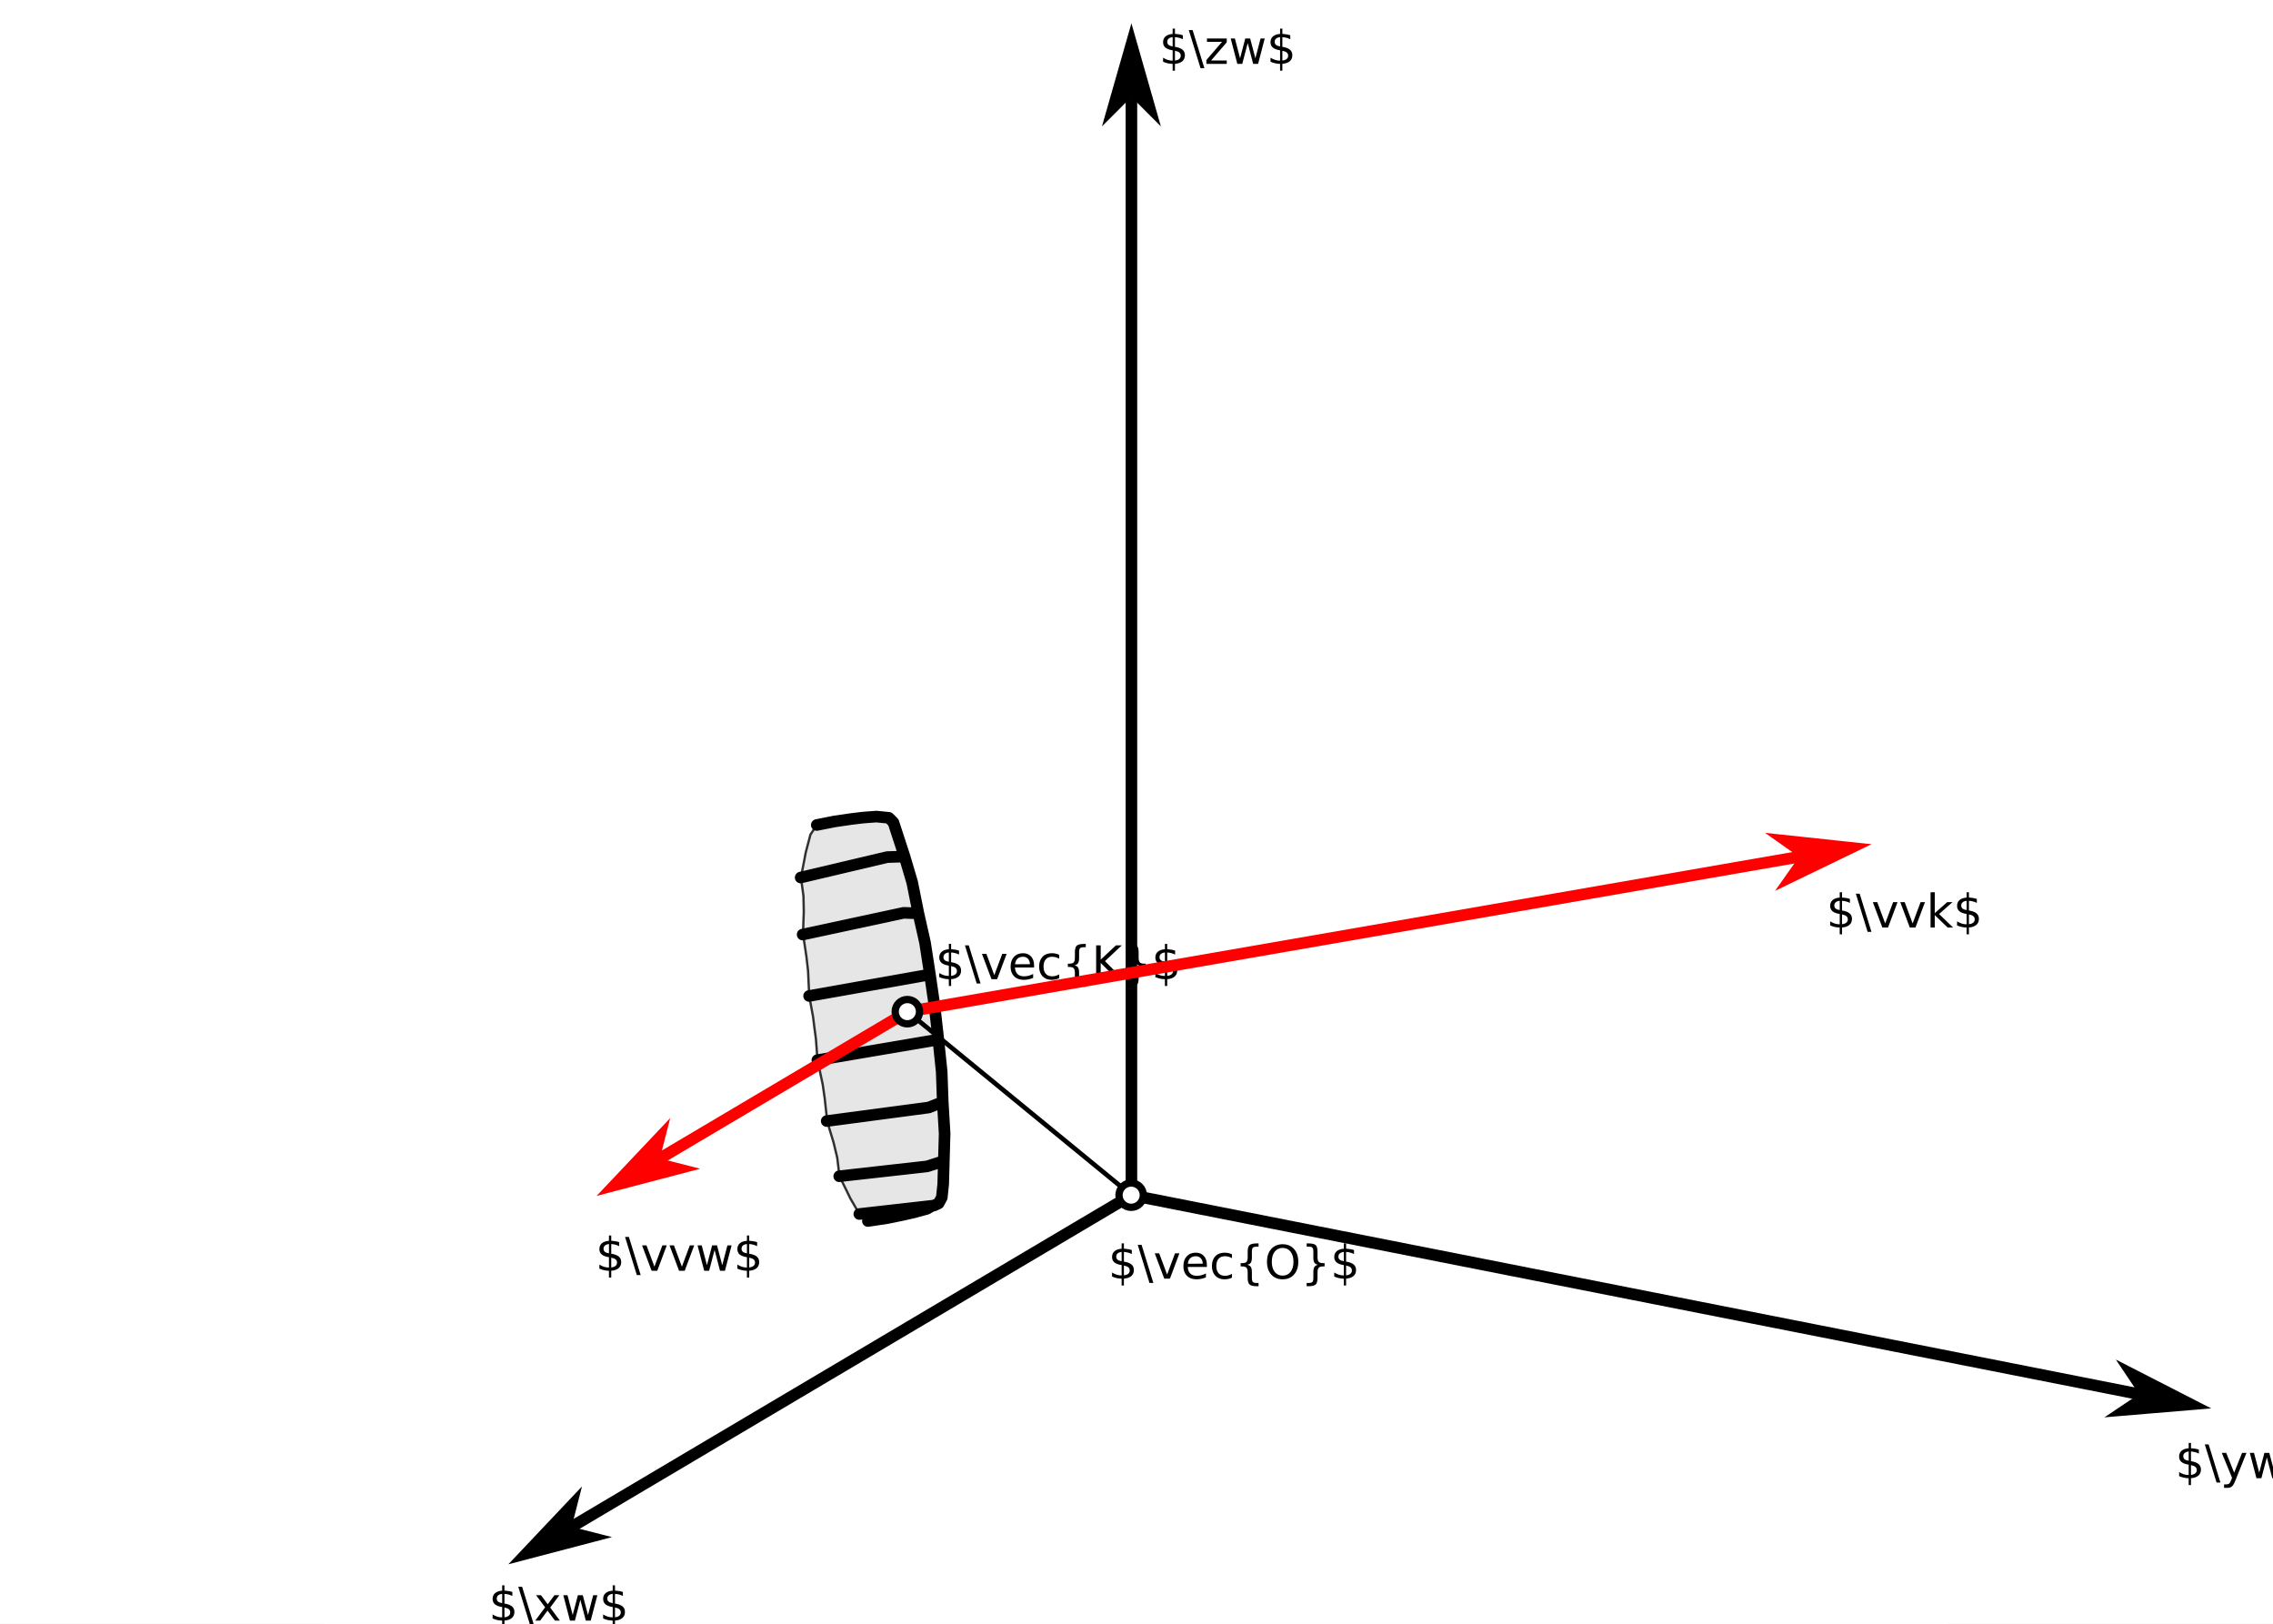
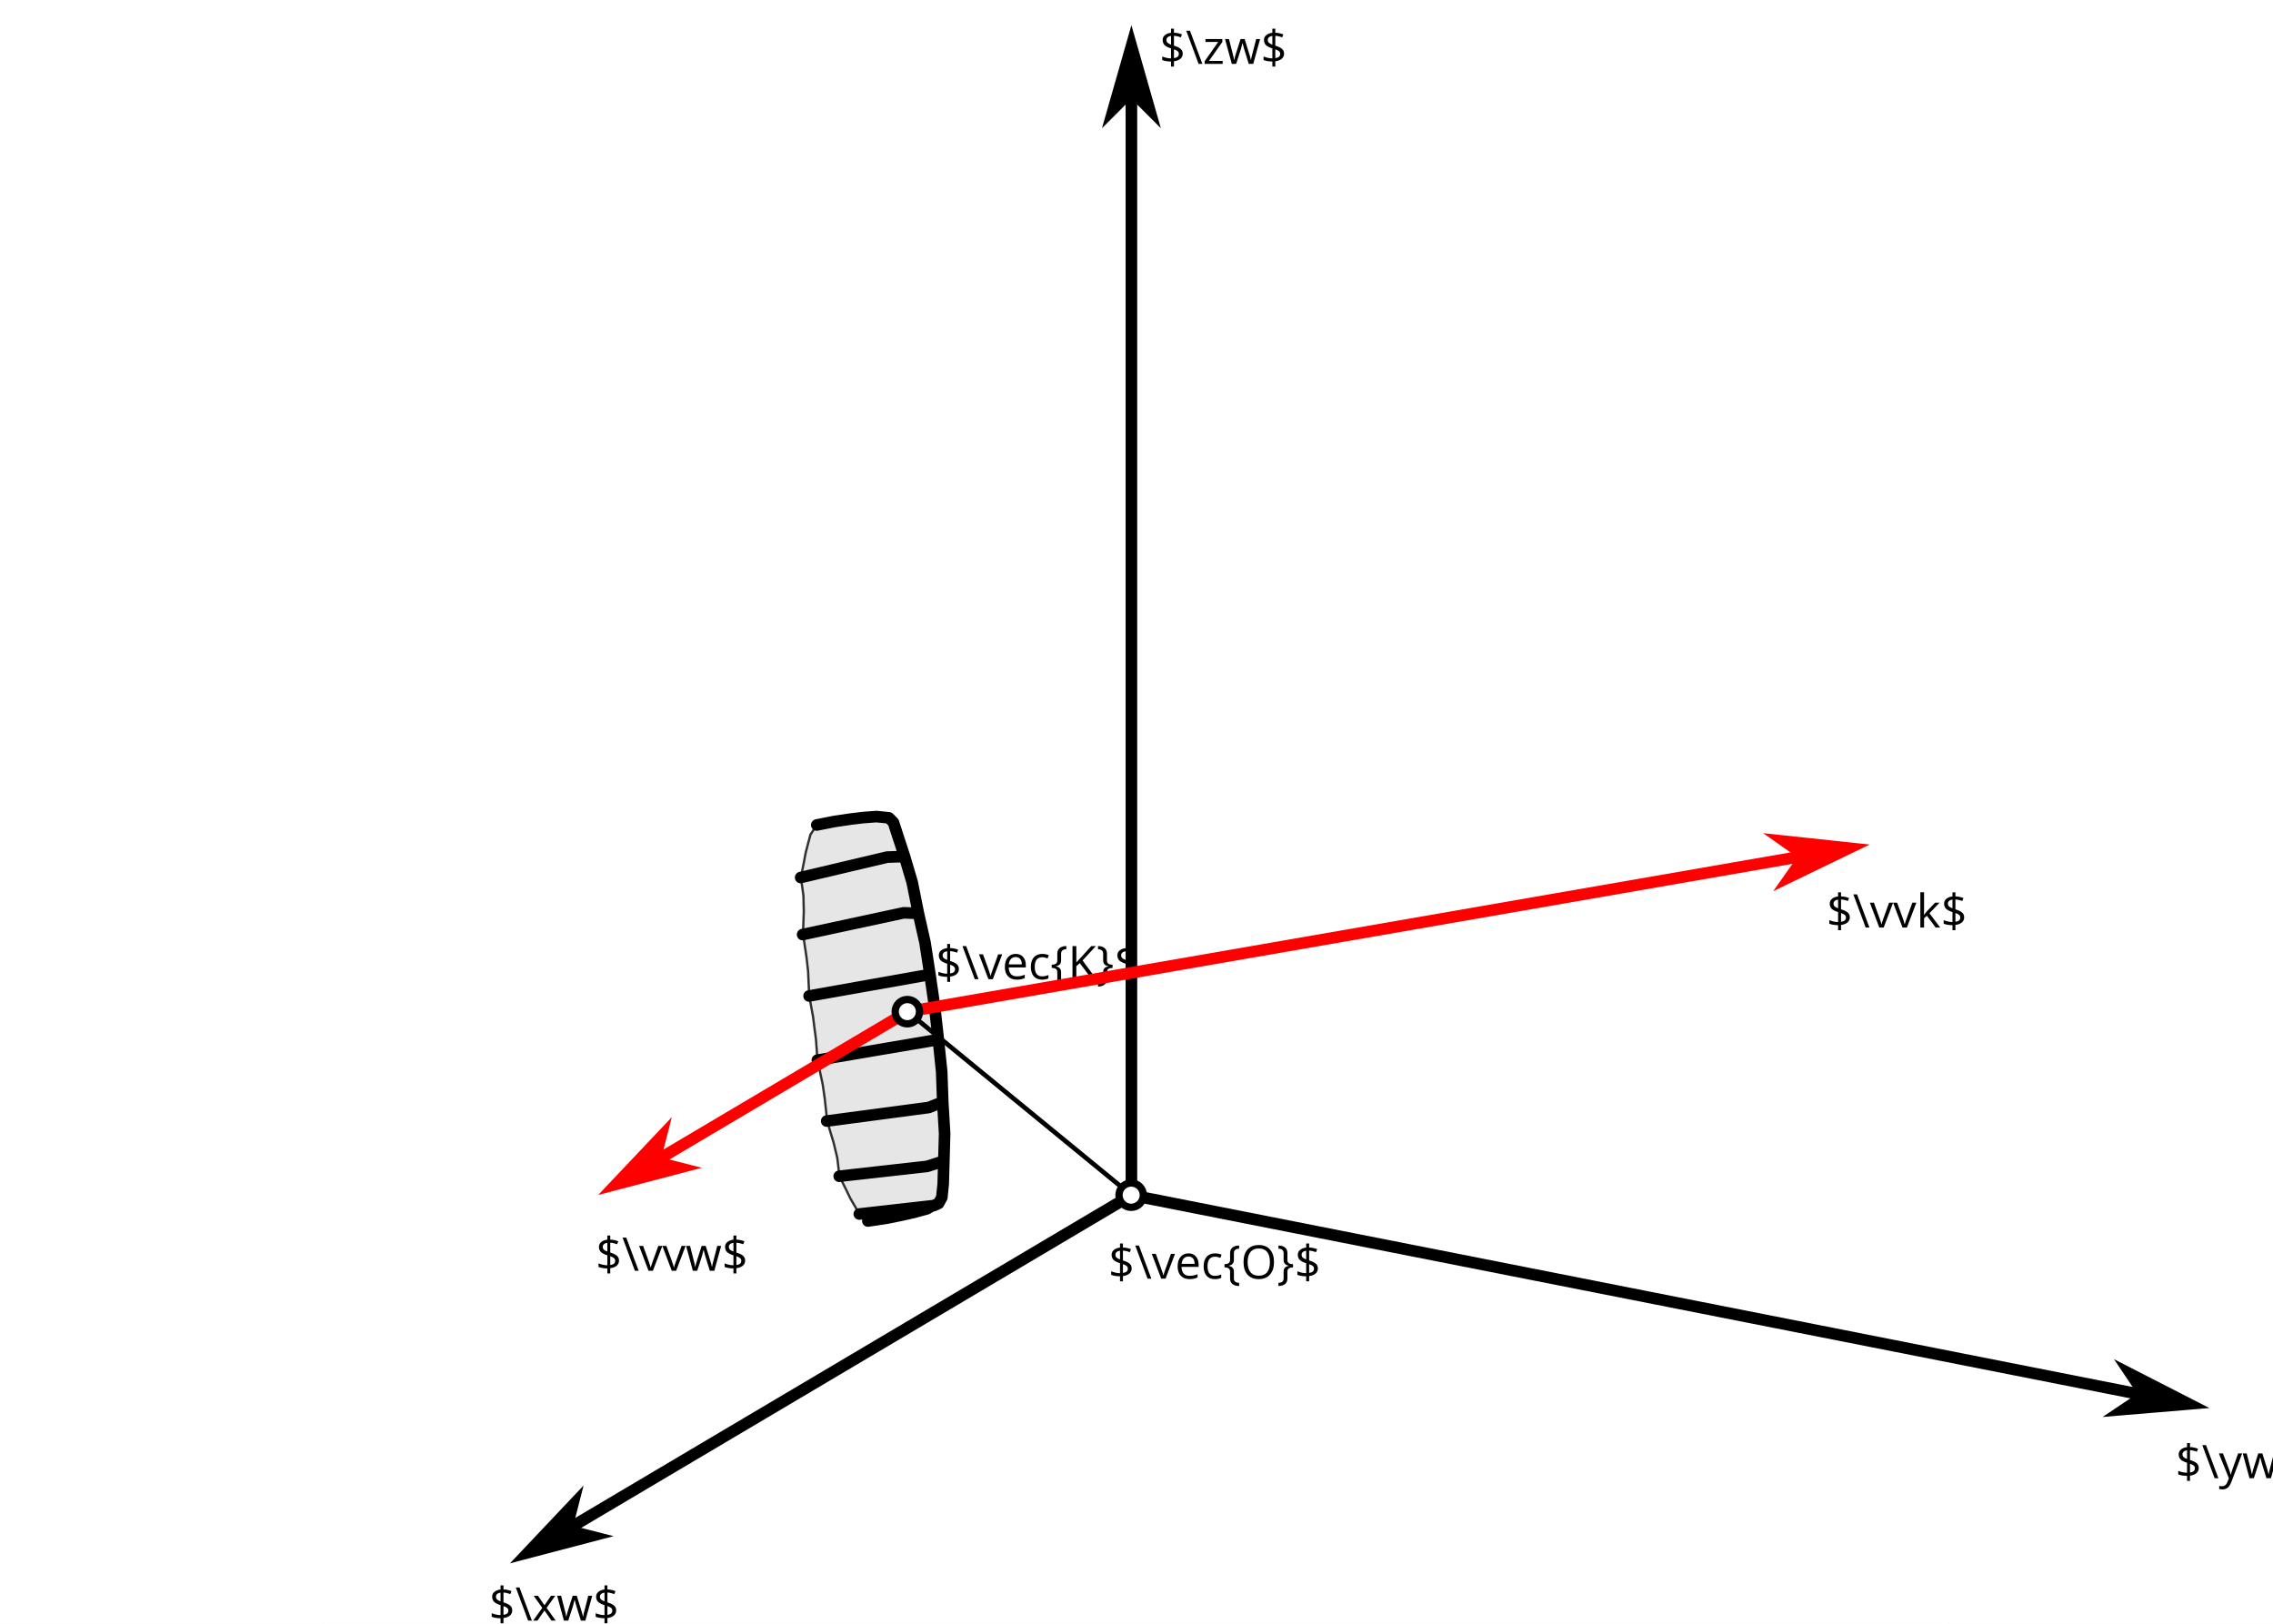
<svg xmlns="http://www.w3.org/2000/svg" xmlns:xlink="http://www.w3.org/1999/xlink" width="980" height="700" viewBox="0 0 980 700" version="1.1">
  <defs>
    <marker id="Point1M-k:k:w" style="overflow:visible" refX="0" refY="0" orient="auto">
      <path style="stroke:#000000;fill:#ffffff;stroke-width:3;opacity:1" d="M -2.5,-1.0 C -2.5,1.76 -4.74,4.0 -7.5,4.0 C -10.26,4.0 -12.5,1.76 -12.5,-1.0 C -12.5,-3.76 -10.26,-6.0 -7.5,-6.0 C -4.74,-6.0 -2.5,-3.76 -2.5,-1.0 z" transform="scale(0.35) translate(7.4, 1)" />
    </marker>
    <marker id="Arrow1Mend-k:k" style="overflow:visible" refX="0" refY="0" orient="auto">
      <path style="stroke:#000000;fill:#000000;stroke-width:1pt;opacity:1;stroke-linejoin:miter" d="M 0.0,0.0 L 5.0,-5.0 L -12.5,0.0 L 5.0,5.0 L 0.0,0.0 z" transform="scale(0.4) rotate(180) translate(-0.9,0)" />
    </marker>
    <marker id="Arrow1Mend-r:r" style="overflow:visible" refX="0" refY="0" orient="auto">
      <path style="stroke:#ff0000;fill:#ff0000;stroke-width:1pt;opacity:1;stroke-linejoin:miter" d="M 0.0,0.0 L 5.0,-5.0 L -12.5,0.0 L 5.0,5.0 L 0.0,0.0 z" transform="scale(0.4) rotate(180) translate(-0.9,0)" />
    </marker>
  </defs>
  <defs>
    <style type="text/css">*{stroke-linejoin: round; stroke-linecap: butt}</style>
  </defs>
  <g id="figure_1">
    <g id="patch_1">
      <path d="M 0 700  L 980 700  L 980 0  L 0 0  z " style="fill: #ffffff" />
    </g>
    <g id="patch_2">
      <path d="M 140 700  L 840 700  L 840 0  L 140 0  z " style="fill: #ffffff" />
    </g>
    <g id="axes_1">
      <g id="line_1">
        <path d="M 487.808 515.236  L 391.308 436.131  " style="fill: none; stroke: #000000; stroke-width: 2" />
      </g>
      <g id="polygon_1">
        <defs>
-           <path id="mcb40d35f3b" d="M 352.154 -344.347  L 359.921 -345.888  L 366.907 -346.908  L 372.105 -347.533  L 377.854 -347.968  L 383.228 -347.435  L 385.196 -345.463  L 387.224 -340.144  L 390.061 -331.065  L 393.296 -319.594  L 396.094 -307.122  L 398.821 -293.65  L 401.036 -280.057  L 402.978 -265.896  L 404.697 -251.697  L 406.01 -237.947  L 406.804 -224.139  L 407.277 -211.263  L 407.081 -199.197  L 406.659 -189.552  L 406.063 -183.776  L 404.679 -181.222  L 399.676 -178.887  L 394.068 -177.35  L 388.941 -176.181  L 382.004 -174.783  L 374.188 -173.617  L 374.188 -173.617  L 370.529 -176.647  L 366.622 -183.355  L 364.989 -186.739  L 361.944 -192.883  L 360.972 -200.897  L 359.397 -207.441  L 356.661 -216.473  L 355.572 -226.498  L 354.695 -232.565  L 352.463 -242.966  L 351.781 -252.078  L 351.147 -256.894  L 350.538 -261.713  L 348.889 -270.658  L 348.398 -281.361  L 347.704 -287.46  L 346.214 -297.415  L 346.551 -306.981  L 346.404 -313.773  L 345.31 -321.767  L 346.671 -328.675  L 347.378 -332.465  L 349.42 -340.207  L 352.154 -344.347  L 377.854 -347.968  " style="stroke: #000000; stroke-opacity: 0.8" />
+           <path id="me39501b894" d="M 352.154 -344.347  L 359.921 -345.888  L 366.907 -346.908  L 372.105 -347.533  L 377.854 -347.968  L 383.228 -347.435  L 385.196 -345.463  L 387.224 -340.144  L 390.061 -331.065  L 393.296 -319.594  L 396.094 -307.122  L 398.821 -293.65  L 401.036 -280.057  L 402.978 -265.896  L 404.697 -251.697  L 406.01 -237.947  L 406.804 -224.139  L 407.277 -211.263  L 407.081 -199.197  L 406.659 -189.552  L 406.063 -183.776  L 404.679 -181.222  L 399.676 -178.887  L 394.068 -177.35  L 388.941 -176.181  L 382.004 -174.783  L 374.188 -173.617  L 374.188 -173.617  L 370.529 -176.647  L 366.622 -183.355  L 364.989 -186.739  L 361.944 -192.883  L 360.972 -200.897  L 359.397 -207.441  L 356.661 -216.473  L 355.572 -226.498  L 354.695 -232.565  L 352.463 -242.966  L 351.781 -252.078  L 351.147 -256.894  L 350.538 -261.713  L 348.889 -270.658  L 348.398 -281.361  L 347.704 -287.46  L 346.214 -297.415  L 346.551 -306.981  L 346.404 -313.773  L 345.31 -321.767  L 346.671 -328.675  L 347.378 -332.465  L 349.42 -340.207  L 352.154 -344.347  L 377.854 -347.968  " style="stroke: #000000; stroke-opacity: 0.8" />
        </defs>
        <g>
-           <use xlink:href="#mcb40d35f3b" x="0" y="700" style="fill-opacity: 0.1; stroke: #000000; stroke-opacity: 0.8" />
+           <use xlink:href="#me39501b894" x="0" y="700" style="fill-opacity: 0.1; stroke: #000000; stroke-opacity: 0.8" />
        </g>
      </g>
      <g id="text_1">
        <g>
-           <text style="font: 20px 'DejaVu Sans', 'Bitstream Vera Sans', 'Computer Modern Sans Serif', 'Lucida Grande', 'Verdana', 'Geneva', 'Lucid', 'Arial', 'Helvetica', 'Avant Garde', sans-serif; text-anchor: start" x="477.808" y="551.236" transform="rotate(-0 477.808 551.2361)">$\vec{O}$</text>
+           <text style="font-size: 20px; font-family: 'Open Sans'; text-anchor: start" x="477.808" y="551.236" transform="rotate(-0 477.808 551.2361)">$\vec{O}$</text>
        </g>
      </g>
      <g id="text_2">
        <g>
-           <text style="font: 20px 'DejaVu Sans', 'Bitstream Vera Sans', 'Computer Modern Sans Serif', 'Lucida Grande', 'Verdana', 'Geneva', 'Lucid', 'Arial', 'Helvetica', 'Avant Garde', sans-serif; text-anchor: start" x="403.308" y="422.131" transform="rotate(-0 403.308 422.1307)">$\vec{K}$</text>
+           <text style="font-size: 20px; font-family: 'Open Sans'; text-anchor: start" x="403.308" y="422.131" transform="rotate(-0 403.308 422.1307)">$\vec{K}$</text>
        </g>
      </g>
      <g id="text_3">
        <g>
-           <text style="font: 20px 'DejaVu Sans', 'Bitstream Vera Sans', 'Computer Modern Sans Serif', 'Lucida Grande', 'Verdana', 'Geneva', 'Lucid', 'Arial', 'Helvetica', 'Avant Garde', sans-serif; text-anchor: start" x="210.729" y="698.638" transform="rotate(-0 210.7286 698.6377)">$\xw$</text>
+           <text style="font-size: 20px; font-family: 'Open Sans'; text-anchor: start" x="210.729" y="698.638" transform="rotate(-0 210.7286 698.6377)">$\xw$</text>
        </g>
      </g>
      <g id="text_4">
        <g>
-           <text style="font: 20px 'DejaVu Sans', 'Bitstream Vera Sans', 'Computer Modern Sans Serif', 'Lucida Grande', 'Verdana', 'Geneva', 'Lucid', 'Arial', 'Helvetica', 'Avant Garde', sans-serif; text-anchor: start" x="937.867" y="637.267" transform="rotate(-0 937.8671 637.2666)">$\yw$</text>
+           <text style="font-size: 20px; font-family: 'Open Sans'; text-anchor: start" x="937.867" y="637.267" transform="rotate(-0 937.8671 637.2666)">$\yw$</text>
        </g>
      </g>
      <g id="text_5">
        <g>
-           <text style="font: 20px 'DejaVu Sans', 'Bitstream Vera Sans', 'Computer Modern Sans Serif', 'Lucida Grande', 'Verdana', 'Geneva', 'Lucid', 'Arial', 'Helvetica', 'Avant Garde', sans-serif; text-anchor: start" x="499.808" y="27.532" transform="rotate(-0 499.808 27.53235)">$\zw$</text>
+           <text style="font-size: 20px; font-family: 'Open Sans'; text-anchor: start" x="499.808" y="27.532" transform="rotate(-0 499.808 27.53235)">$\zw$</text>
        </g>
      </g>
      <g id="text_6">
        <g>
-           <text style="font: 20px 'DejaVu Sans', 'Bitstream Vera Sans', 'Computer Modern Sans Serif', 'Lucida Grande', 'Verdana', 'Geneva', 'Lucid', 'Arial', 'Helvetica', 'Avant Garde', sans-serif; text-anchor: start" x="787.415" y="399.856" transform="rotate(-0 787.415 399.8565)">$\vvk$</text>
+           <text style="font-size: 20px; font-family: 'Open Sans'; text-anchor: start" x="787.415" y="399.856" transform="rotate(-0 787.415 399.8565)">$\vvk$</text>
        </g>
      </g>
      <g id="text_7">
        <g>
-           <text style="font: 20px 'DejaVu Sans', 'Bitstream Vera Sans', 'Computer Modern Sans Serif', 'Lucida Grande', 'Verdana', 'Geneva', 'Lucid', 'Arial', 'Helvetica', 'Avant Garde', sans-serif; text-anchor: start" x="256.768" y="547.831" transform="rotate(-0 256.7683 547.8315)">$\vvw$</text>
+           <text style="font-size: 20px; font-family: 'Open Sans'; text-anchor: start" x="256.768" y="547.831" transform="rotate(-0 256.7683 547.8315)">$\vvw$</text>
        </g>
      </g>
      <g id="polygon_2">
        <defs>
-           <path id="m32fe99e6b9" d="M 359.921 -345.888  L 352.154 -344.347  L 359.921 -345.888  L 366.907 -346.908  L 372.104 -347.533  L 377.854 -347.968  L 381.02 -347.654  L 383.228 -347.435  L 385.196 -345.463  L 389.996 -330.742  L 382.515 -330.507  L 345.206 -321.695  L 382.515 -330.507  L 389.996 -330.742  L 393.296 -319.594  L 395.967 -306.261  L 389.593 -306.475  L 346.056 -297.113  L 389.593 -306.475  L 395.967 -306.261  L 398.821 -293.648  L 400.949 -279.885  L 348.838 -270.635  L 400.949 -279.885  L 402.978 -265.896  L 402.978 -265.896  L 404.57 -251.832  L 352.408 -242.97  L 404.57 -251.832  L 406.01 -237.949  L 406.465 -224.92  L 400.424 -222.549  L 356.433 -216.708  L 400.424 -222.549  L 406.465 -224.92  L 407.277 -211.263  L 406.937 -199.483  L 399.724 -197.166  L 361.826 -192.916  L 399.724 -197.166  L 406.937 -199.483  L 406.659 -189.552  L 406.063 -183.776  L 404.679 -181.222  L 402.624 -180.263  L 370.494 -176.639  L 401.868 -180.184  L 399.676 -178.887  L 394.068 -177.35  L 388.941 -176.181  L 382.004 -174.783  L 374.188 -173.617  L 382.004 -174.783  " style="stroke: #000000; stroke-width: 5" />
+           <path id="m3331deff6a" d="M 359.921 -345.888  L 352.154 -344.347  L 359.921 -345.888  L 366.907 -346.908  L 372.104 -347.533  L 377.854 -347.968  L 381.02 -347.654  L 383.228 -347.435  L 385.196 -345.463  L 389.996 -330.742  L 382.515 -330.507  L 345.206 -321.695  L 382.515 -330.507  L 389.996 -330.742  L 393.296 -319.594  L 395.967 -306.261  L 389.593 -306.475  L 346.056 -297.113  L 389.593 -306.475  L 395.967 -306.261  L 398.821 -293.648  L 400.949 -279.885  L 348.838 -270.635  L 400.949 -279.885  L 402.978 -265.896  L 402.978 -265.896  L 404.57 -251.832  L 352.408 -242.97  L 404.57 -251.832  L 406.01 -237.949  L 406.465 -224.92  L 400.424 -222.549  L 356.433 -216.708  L 400.424 -222.549  L 406.465 -224.92  L 407.277 -211.263  L 406.937 -199.483  L 399.724 -197.166  L 361.826 -192.916  L 399.724 -197.166  L 406.937 -199.483  L 406.659 -189.552  L 406.063 -183.776  L 404.679 -181.222  L 402.624 -180.263  L 370.494 -176.639  L 401.868 -180.184  L 399.676 -178.887  L 394.068 -177.35  L 388.941 -176.181  L 382.004 -174.783  L 374.188 -173.617  L 382.004 -174.783  " style="stroke: #000000; stroke-width: 5" />
        </defs>
        <g>
-           <use xlink:href="#m32fe99e6b9" x="0" y="700" style="fill-opacity: 0; stroke: #000000; stroke-width: 5" />
+           <use xlink:href="#m3331deff6a" x="0" y="700" style="fill-opacity: 0; stroke: #000000; stroke-width: 5" />
        </g>
      </g>
      <g id="vector_1" marker-end="url(#Arrow1Mend-k:k)">
-         <path d="M 487.808 515.236  L 246.397 658.247  " style="fill: none; stroke: #000000; stroke-width: 5" />
+         <path d="M 487.808 515.236  L 247.089 657.837  " style="fill: none; stroke: #000000; stroke-width: 5" />
      </g>
      <g id="vector_2" marker-end="url(#Arrow1Mend-k:k)">
-         <path d="M 487.808 515.236  L 922.317 601.037  " style="fill: none; stroke: #000000; stroke-width: 5" />
+         <path d="M 487.808 515.236  L 921.528 600.881  " style="fill: none; stroke: #000000; stroke-width: 5" />
      </g>
      <g id="vector_3" marker-end="url(#Arrow1Mend-k:k)">
-         <path d="M 487.808 515.236  L 487.808 41.691  " style="fill: none; stroke: #000000; stroke-width: 5" />
+         <path d="M 487.808 515.236  L 487.808 42.495  " style="fill: none; stroke: #000000; stroke-width: 5" />
      </g>
      <g id="vector_4" marker-end="url(#Arrow1Mend-r:r)">
-         <path d="M 391.308 436.131  L 284.437 499.441  " style="fill: none; stroke: #ff0000; stroke-width: 5" />
+         <path d="M 391.308 436.131  L 285.129 499.031  " style="fill: none; stroke: #ff0000; stroke-width: 5" />
      </g>
      <g id="vector_5" marker-end="url(#Arrow1Mend-r:r)">
-         <path d="M 391.308 436.131  L 775.73 369.36  " style="fill: none; stroke: #ff0000; stroke-width: 5" />
+         <path d="M 391.308 436.131  L 774.938 369.497  " style="fill: none; stroke: #ff0000; stroke-width: 5" />
      </g>
      <g id="point_1" marker-start="url(#Point1M-k:k:w)">
        <path d="M 487.808 515.236  L 487.808 515.236  " style="fill: none; stroke: #000000; stroke-width: 3" />
      </g>
      <g id="point_2" marker-start="url(#Point1M-k:k:w)">
        <path d="M 391.308 436.131  L 391.308 436.131  " style="fill: none; stroke: #000000; stroke-width: 3" />
      </g>
    </g>
  </g>
  <defs>
  </defs>
</svg>
